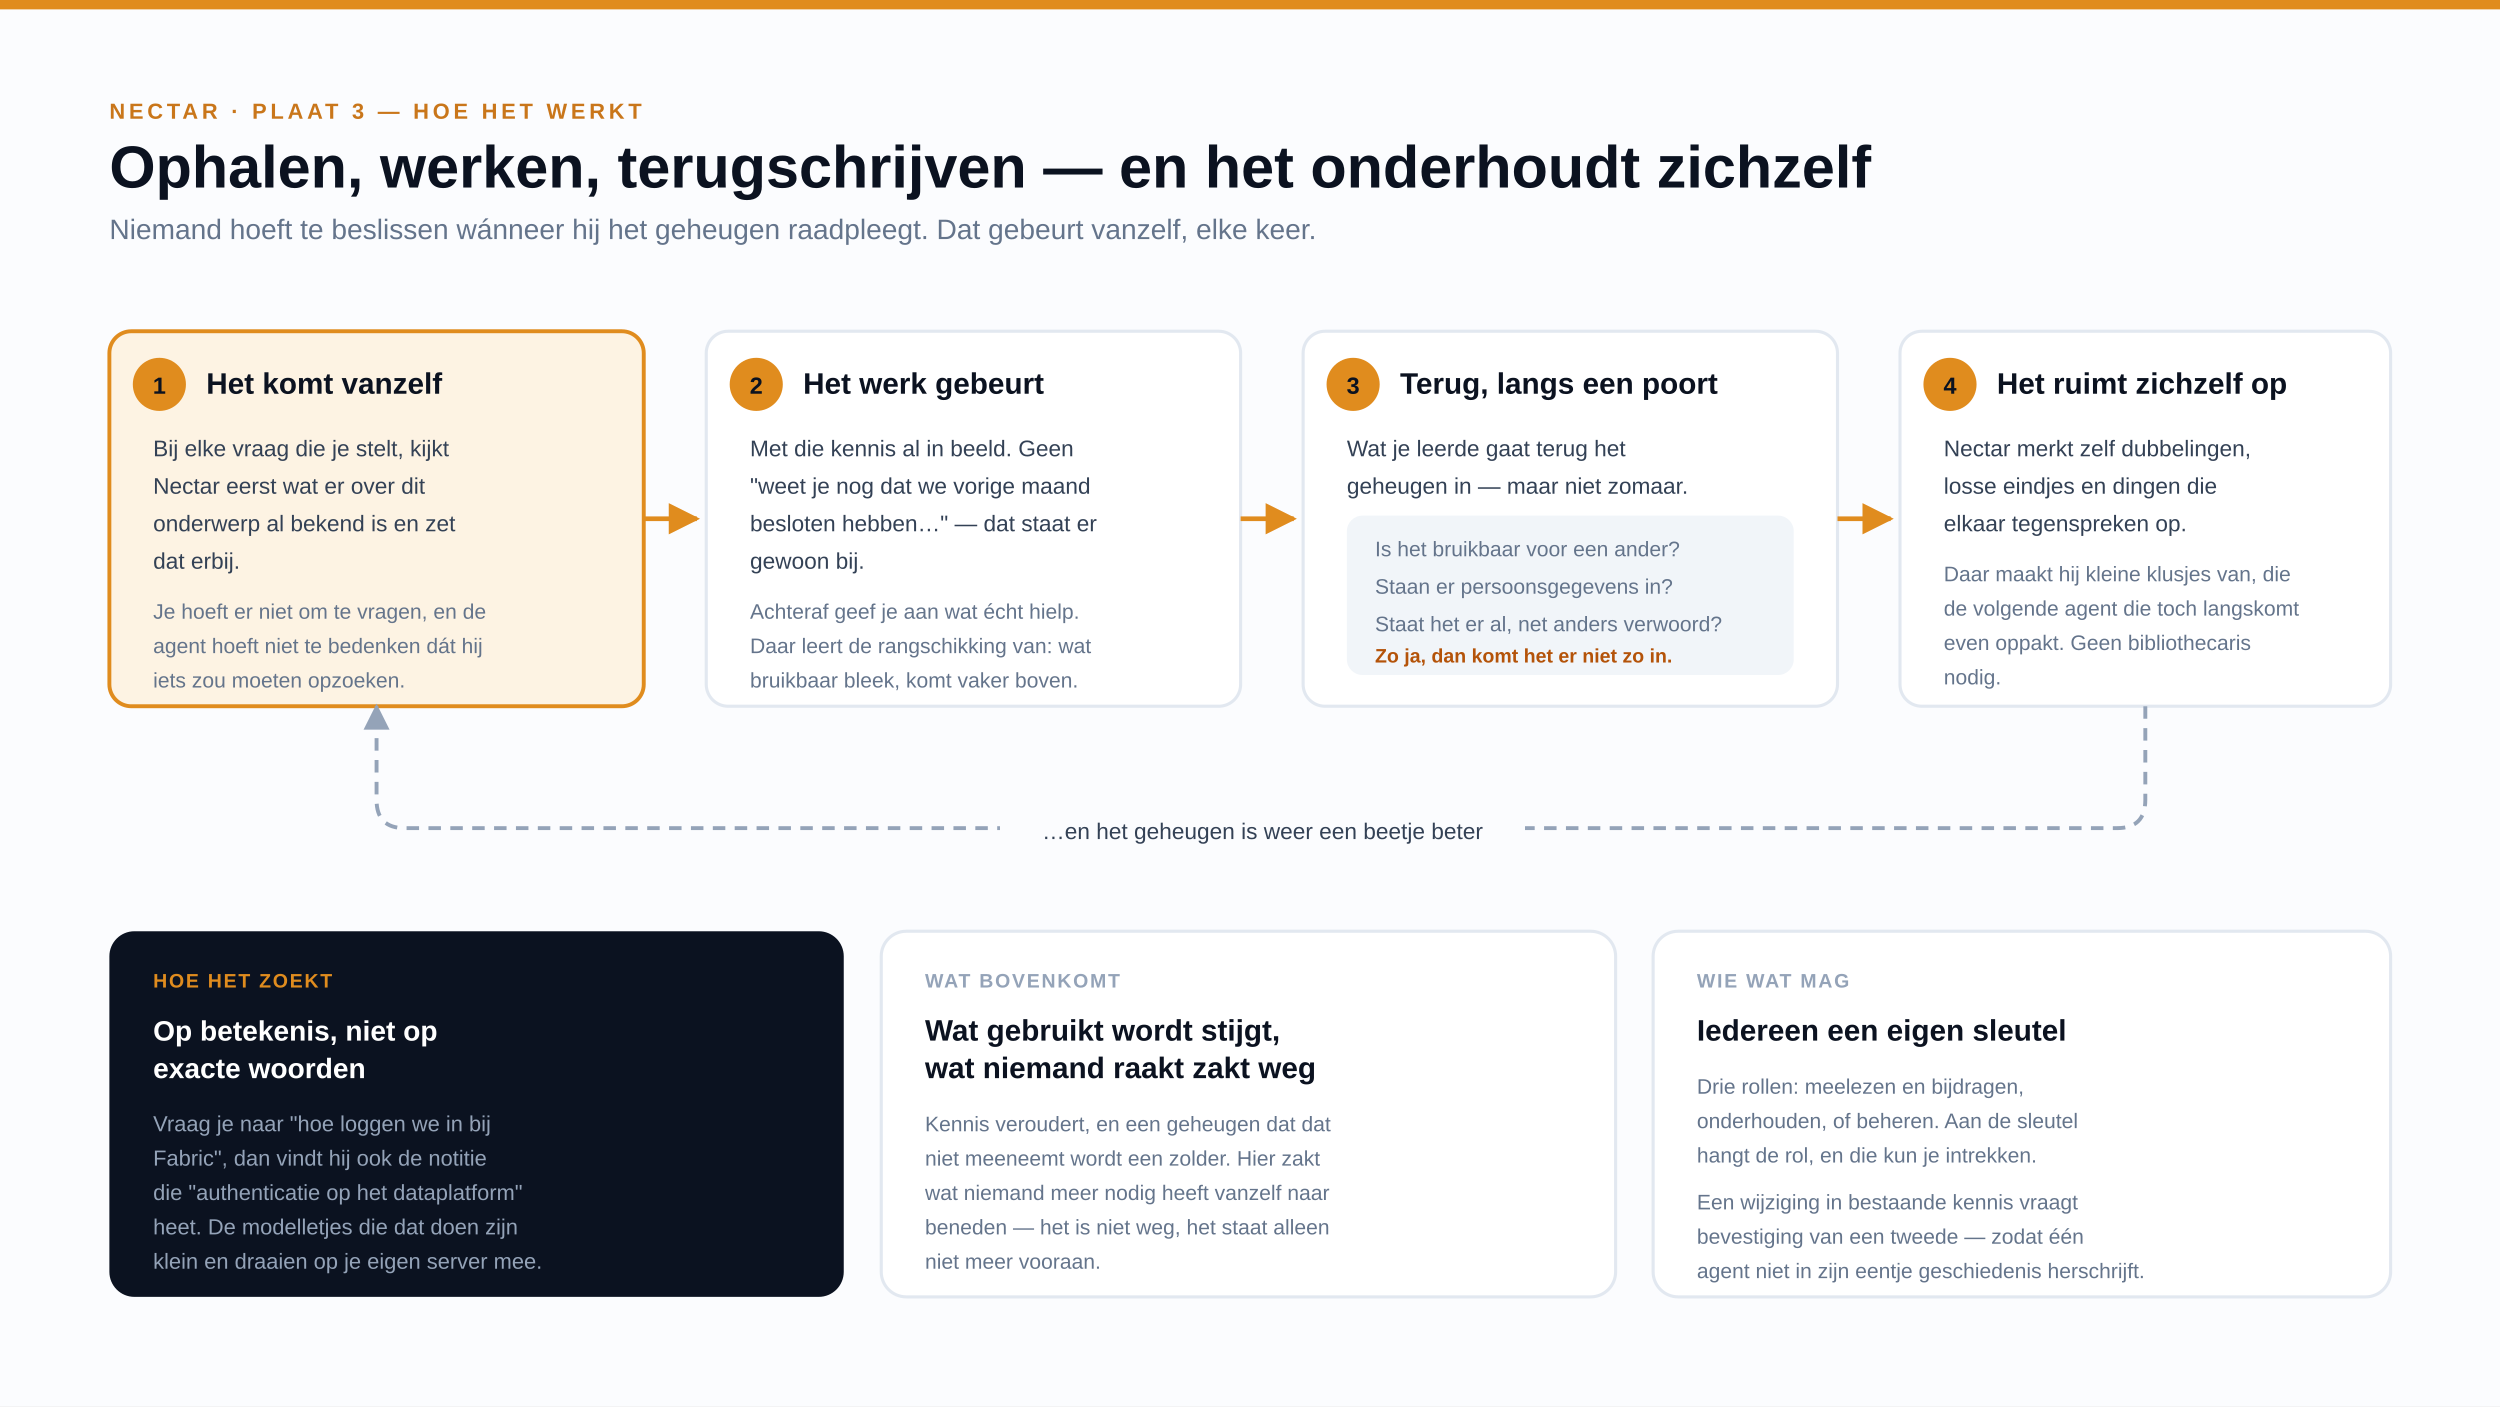
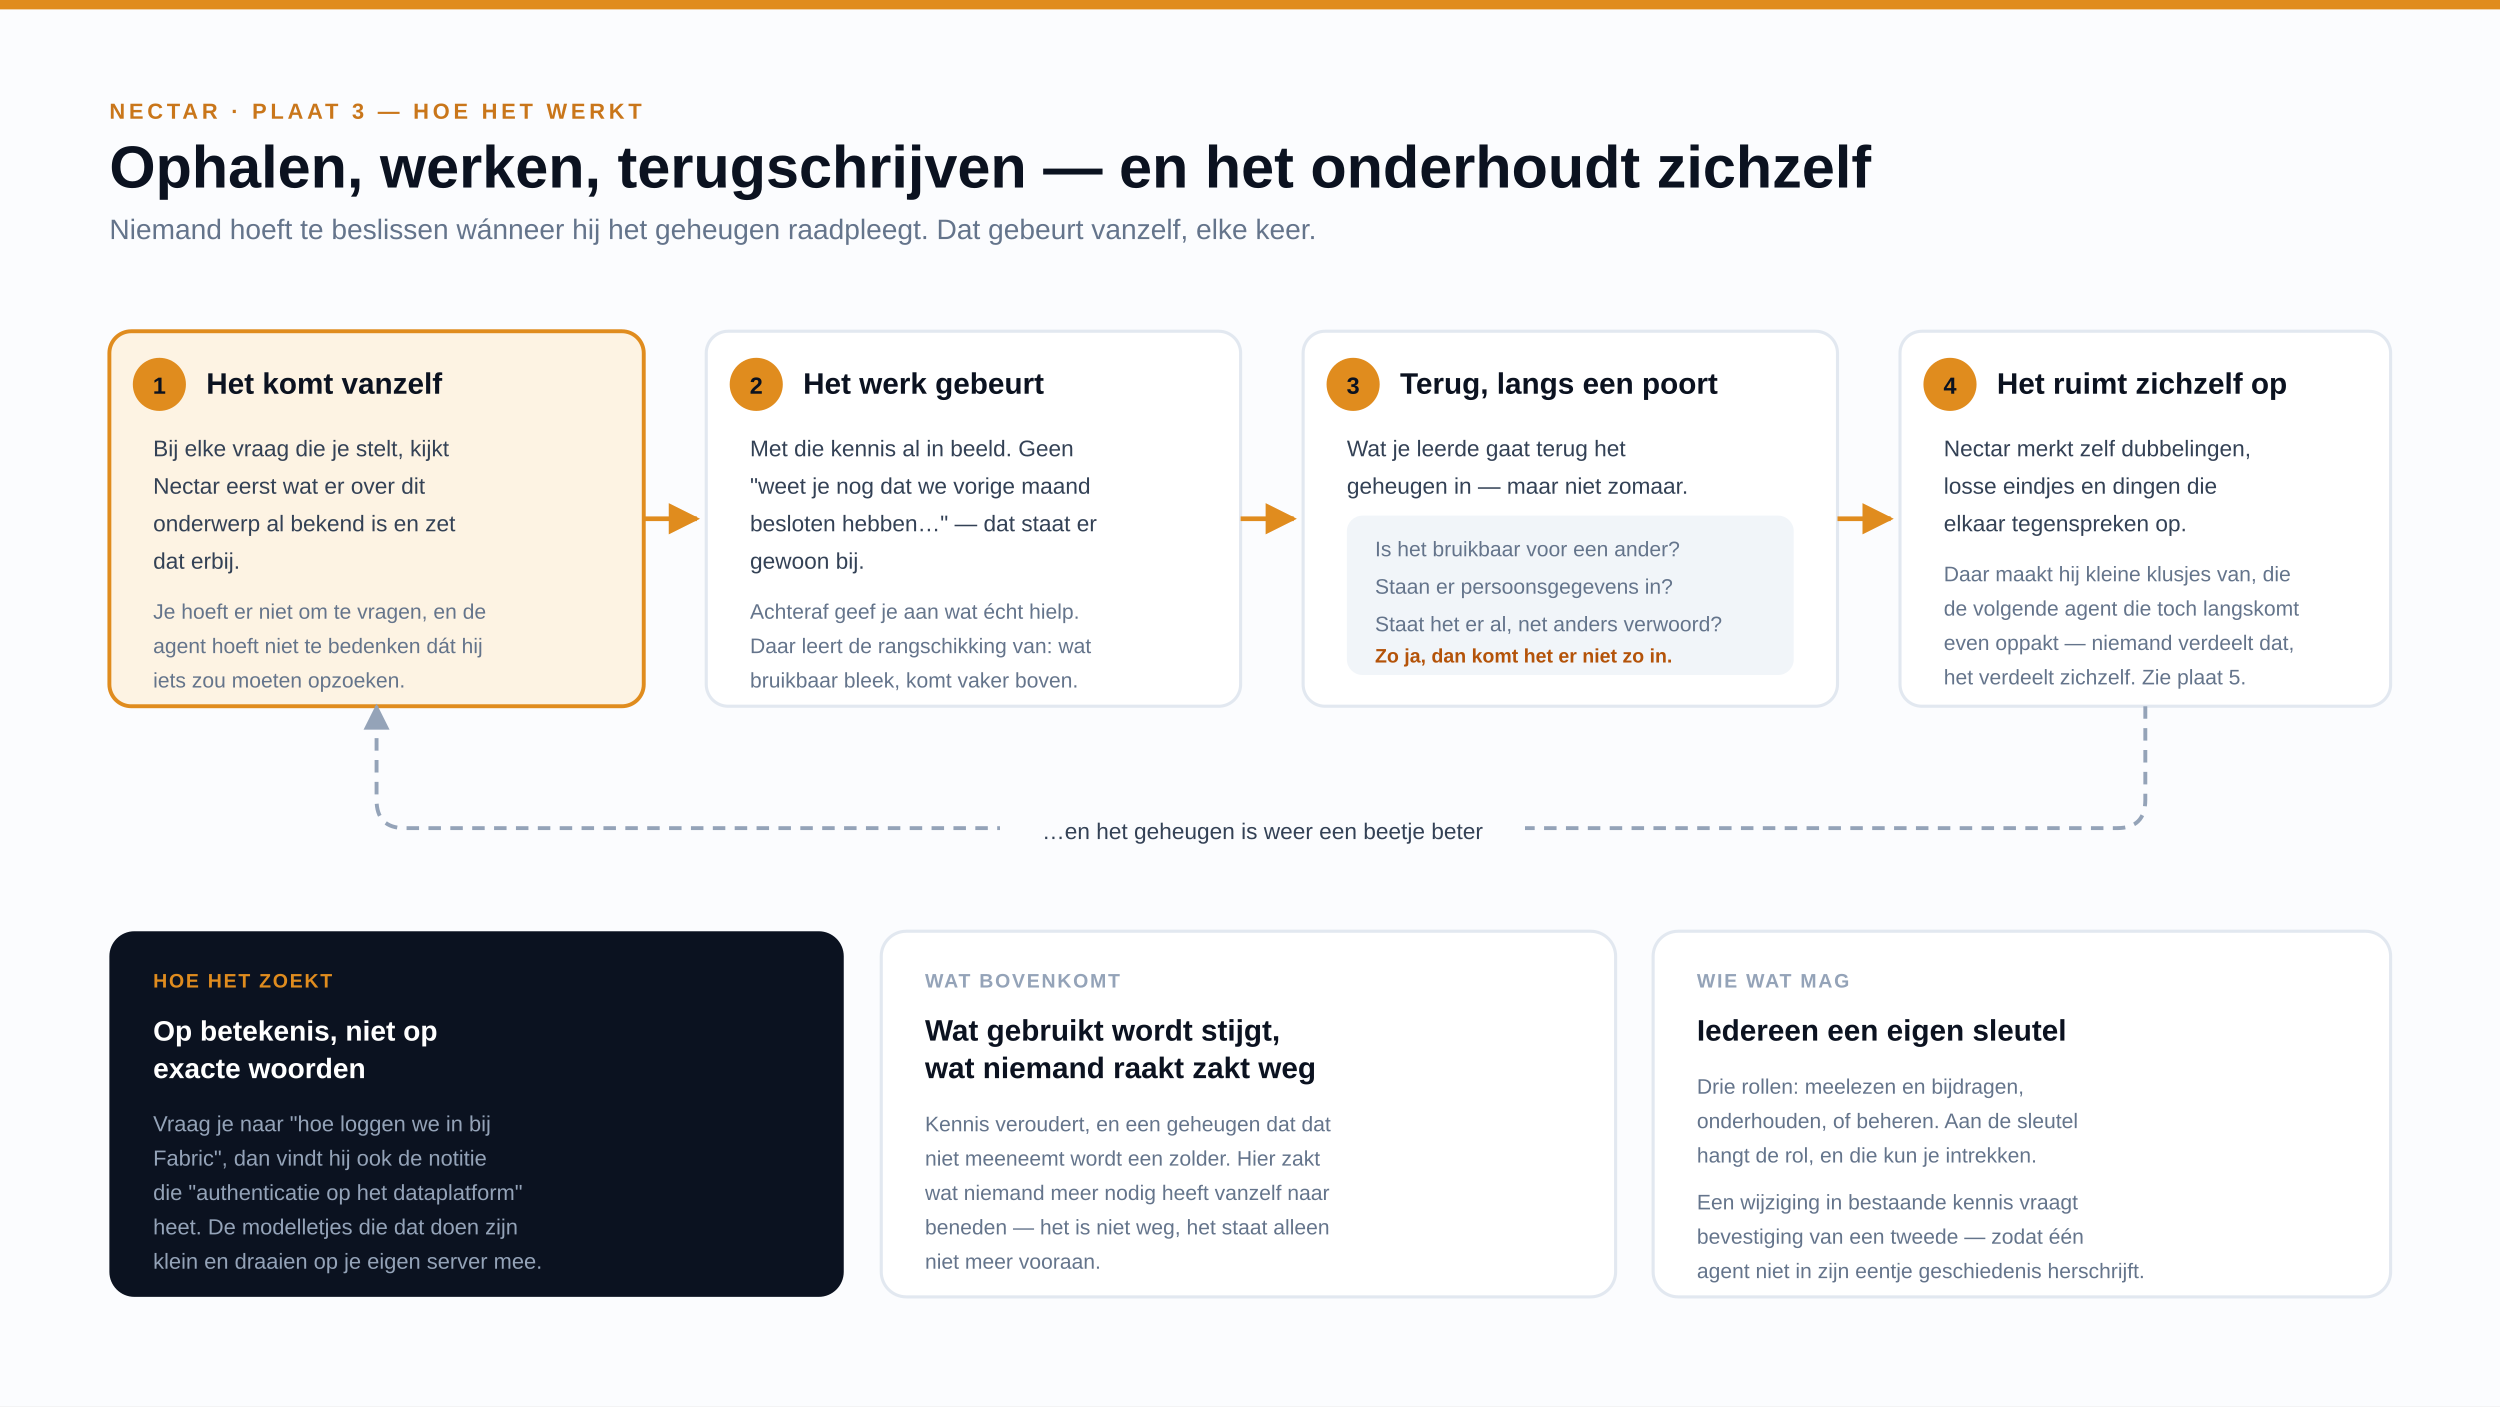
<svg xmlns="http://www.w3.org/2000/svg" viewBox="0 0 1600 900" width="1600" height="900" role="img" aria-labelledby="n2">
  <defs>
    <marker id="ah" viewBox="0 0 12 12" refX="10" refY="6" markerWidth="8" markerHeight="8" orient="auto-start-reverse">
      <path d="M1 1 L11 6 L1 11 z" fill="#E08C1E" />
    </marker>
    <marker id="ag" viewBox="0 0 12 12" refX="10" refY="6" markerWidth="8" markerHeight="8" orient="auto-start-reverse">
      <path d="M1 1 L11 6 L1 11 z" fill="#94A3B8" />
    </marker>
  </defs>
  <style>
    .f { font-family: Archivo, "Segoe UI", "Helvetica Neue", Arial, sans-serif; }
    .title { font-size: 38px; font-weight: 700; fill: #0B1220; }
    .sub { font-size: 18px; fill: #64748B; }
    .eyebrow { font-size: 14px; font-weight: 700; fill: #C9761A; letter-spacing: 2.4px; }
    .h { font-size: 19px; font-weight: 700; fill: #0B1220; }
    .lab { font-size: 14.5px; fill: #334155; }
    .sm { font-size: 13.5px; fill: #64748B; }
    .num { font-size: 15px; font-weight: 700; fill: #0B1220; }
    .tag { font-size: 12.5px; font-weight: 700; letter-spacing: 1.1px; }
  </style>
  <rect width="1600" height="900" fill="#FBFCFE" />
  <rect x="0" y="0" width="1600" height="6" fill="#E08C1E" />
  <text class="f eyebrow" x="70" y="76">NECTAR · PLAAT 3 — HOE HET WERKT</text>
  <text class="f title" x="70" y="120">Ophalen, werken, terugschrijven — en het onderhoudt zichzelf</text>
  <text class="f sub" x="70" y="153">Niemand hoeft te beslissen wánneer hij het geheugen raadpleegt. Dat gebeurt vanzelf, elke keer.</text>
  <rect x="70" y="212" width="342" height="240" rx="14" fill="#FDF3E3" stroke="#E08C1E" stroke-width="2.5" />
  <circle cx="102" cy="246" r="17" fill="#E08C1E" />
  <text class="f num" x="102" y="252" text-anchor="middle">1</text>
  <text class="f h" x="132" y="252">Het komt vanzelf</text>
  <text class="f lab" x="98" y="292">Bij elke vraag die je stelt, kijkt</text>
  <text class="f lab" x="98" y="316">Nectar eerst wat er over dit</text>
  <text class="f lab" x="98" y="340">onderwerp al bekend is en zet</text>
  <text class="f lab" x="98" y="364">dat erbij.</text>
  <text class="f sm" x="98" y="396">Je hoeft er niet om te vragen, en de</text>
  <text class="f sm" x="98" y="418">agent hoeft niet te bedenken dát hij</text>
  <text class="f sm" x="98" y="440">iets zou moeten opzoeken.</text>
  <path d="M412 332 L446 332" stroke="#E08C1E" stroke-width="3" marker-end="url(#ah)" />
  <rect x="452" y="212" width="342" height="240" rx="14" fill="#FFFFFF" stroke="#E2E8F0" stroke-width="2" />
  <circle cx="484" cy="246" r="17" fill="#E08C1E" />
  <text class="f num" x="484" y="252" text-anchor="middle">2</text>
  <text class="f h" x="514" y="252">Het werk gebeurt</text>
  <text class="f lab" x="480" y="292">Met die kennis al in beeld. Geen</text>
  <text class="f lab" x="480" y="316">"weet je nog dat we vorige maand</text>
  <text class="f lab" x="480" y="340">besloten hebben…" — dat staat er</text>
  <text class="f lab" x="480" y="364">gewoon bij.</text>
  <text class="f sm" x="480" y="396">Achteraf geef je aan wat écht hielp.</text>
  <text class="f sm" x="480" y="418">Daar leert de rangschikking van: wat</text>
  <text class="f sm" x="480" y="440">bruikbaar bleek, komt vaker boven.</text>
  <path d="M794 332 L828 332" stroke="#E08C1E" stroke-width="3" marker-end="url(#ah)" />
  <rect x="834" y="212" width="342" height="240" rx="14" fill="#FFFFFF" stroke="#E2E8F0" stroke-width="2" />
  <circle cx="866" cy="246" r="17" fill="#E08C1E" />
  <text class="f num" x="866" y="252" text-anchor="middle">3</text>
  <text class="f h" x="896" y="252">Terug, langs een poort</text>
  <text class="f lab" x="862" y="292">Wat je leerde gaat terug het</text>
  <text class="f lab" x="862" y="316">geheugen in — maar niet zomaar.</text>
  <rect x="862" y="330" width="286" height="102" rx="10" fill="#F1F5F9" />
  <text class="f sm" x="880" y="356">Is het bruikbaar voor een ander?</text>
  <text class="f sm" x="880" y="380">Staan er persoonsgegevens in?</text>
  <text class="f sm" x="880" y="404">Staat het er al, net anders verwoord?</text>
  <text class="f" x="880" y="424" font-size="12.5" font-weight="700" fill="#B45309">Zo ja, dan komt het er niet zo in.</text>
  <path d="M1176 332 L1210 332" stroke="#E08C1E" stroke-width="3" marker-end="url(#ah)" />
  <rect x="1216" y="212" width="314" height="240" rx="14" fill="#FFFFFF" stroke="#E2E8F0" stroke-width="2" />
  <circle cx="1248" cy="246" r="17" fill="#E08C1E" />
  <text class="f num" x="1248" y="252" text-anchor="middle">4</text>
  <text class="f h" x="1278" y="252">Het ruimt zichzelf op</text>
  <text class="f lab" x="1244" y="292">Nectar merkt zelf dubbelingen,</text>
  <text class="f lab" x="1244" y="316">losse eindjes en dingen die</text>
  <text class="f lab" x="1244" y="340">elkaar tegenspreken op.</text>
  <text class="f sm" x="1244" y="372">Daar maakt hij kleine klusjes van, die</text>
  <text class="f sm" x="1244" y="394">de volgende agent die toch langskomt</text>
-   <text class="f sm" x="1244" y="416">even oppakt. Geen bibliothecaris</text>
-   <text class="f sm" x="1244" y="438">nodig.</text>
+   <text class="f sm" x="1244" y="416">even oppakt — niemand verdeelt dat,</text>
+   <text class="f sm" x="1244" y="438">het verdeelt zichzelf. Zie plaat 5.</text>
  <path d="M1373 452 L1373 512 Q1373 530 1355 530 L259 530 Q241 530 241 512 L241 452" fill="none" stroke="#94A3B8" stroke-width="2.5" stroke-dasharray="8 6" marker-end="url(#ag)" />
  <rect x="640" y="508" width="336" height="44" rx="10" fill="#FBFCFE" />
  <text class="f lab" x="808" y="537" text-anchor="middle" fill="#64748B">…en het geheugen is weer een beetje beter</text>
  <rect x="70" y="596" width="470" height="234" rx="16" fill="#0B1220" />
  <text class="f tag" x="98" y="632" fill="#E08C1E">HOE HET ZOEKT</text>
  <text class="f" x="98" y="666" font-size="18" font-weight="700" fill="#FFFFFF">Op betekenis, niet op</text>
  <text class="f" x="98" y="690" font-size="18" font-weight="700" fill="#FFFFFF">exacte woorden</text>
  <text class="f" x="98" y="724" font-size="14" fill="#94A3B8">Vraag je naar "hoe loggen we in bij</text>
  <text class="f" x="98" y="746" font-size="14" fill="#94A3B8">Fabric", dan vindt hij ook de notitie</text>
  <text class="f" x="98" y="768" font-size="14" fill="#94A3B8">die "authenticatie op het dataplatform"</text>
  <text class="f" x="98" y="790" font-size="14" fill="#94A3B8">heet. De modelletjes die dat doen zijn</text>
  <text class="f" x="98" y="812" font-size="14" fill="#94A3B8">klein en draaien op je eigen server mee.</text>
  <rect x="564" y="596" width="470" height="234" rx="16" fill="#FFFFFF" stroke="#E2E8F0" stroke-width="2" />
  <text class="f tag" x="592" y="632" fill="#94A3B8">WAT BOVENKOMT</text>
  <text class="f h" x="592" y="666">Wat gebruikt wordt stijgt,</text>
  <text class="f h" x="592" y="690">wat niemand raakt zakt weg</text>
  <text class="f sm" x="592" y="724">Kennis veroudert, en een geheugen dat dat</text>
  <text class="f sm" x="592" y="746">niet meeneemt wordt een zolder. Hier zakt</text>
  <text class="f sm" x="592" y="768">wat niemand meer nodig heeft vanzelf naar</text>
  <text class="f sm" x="592" y="790">beneden — het is niet weg, het staat alleen</text>
  <text class="f sm" x="592" y="812">niet meer vooraan.</text>
  <rect x="1058" y="596" width="472" height="234" rx="16" fill="#FFFFFF" stroke="#E2E8F0" stroke-width="2" />
  <text class="f tag" x="1086" y="632" fill="#94A3B8">WIE WAT MAG</text>
  <text class="f h" x="1086" y="666">Iedereen een eigen sleutel</text>
  <text class="f sm" x="1086" y="700">Drie rollen: meelezen en bijdragen,</text>
  <text class="f sm" x="1086" y="722">onderhouden, of beheren. Aan de sleutel</text>
  <text class="f sm" x="1086" y="744">hangt de rol, en die kun je intrekken.</text>
  <text class="f sm" x="1086" y="774">Een wijziging in bestaande kennis vraagt</text>
  <text class="f sm" x="1086" y="796">bevestiging van een tweede — zodat één</text>
  <text class="f sm" x="1086" y="818">agent niet in zijn eentje geschiedenis herschrijft.</text>
</svg>
